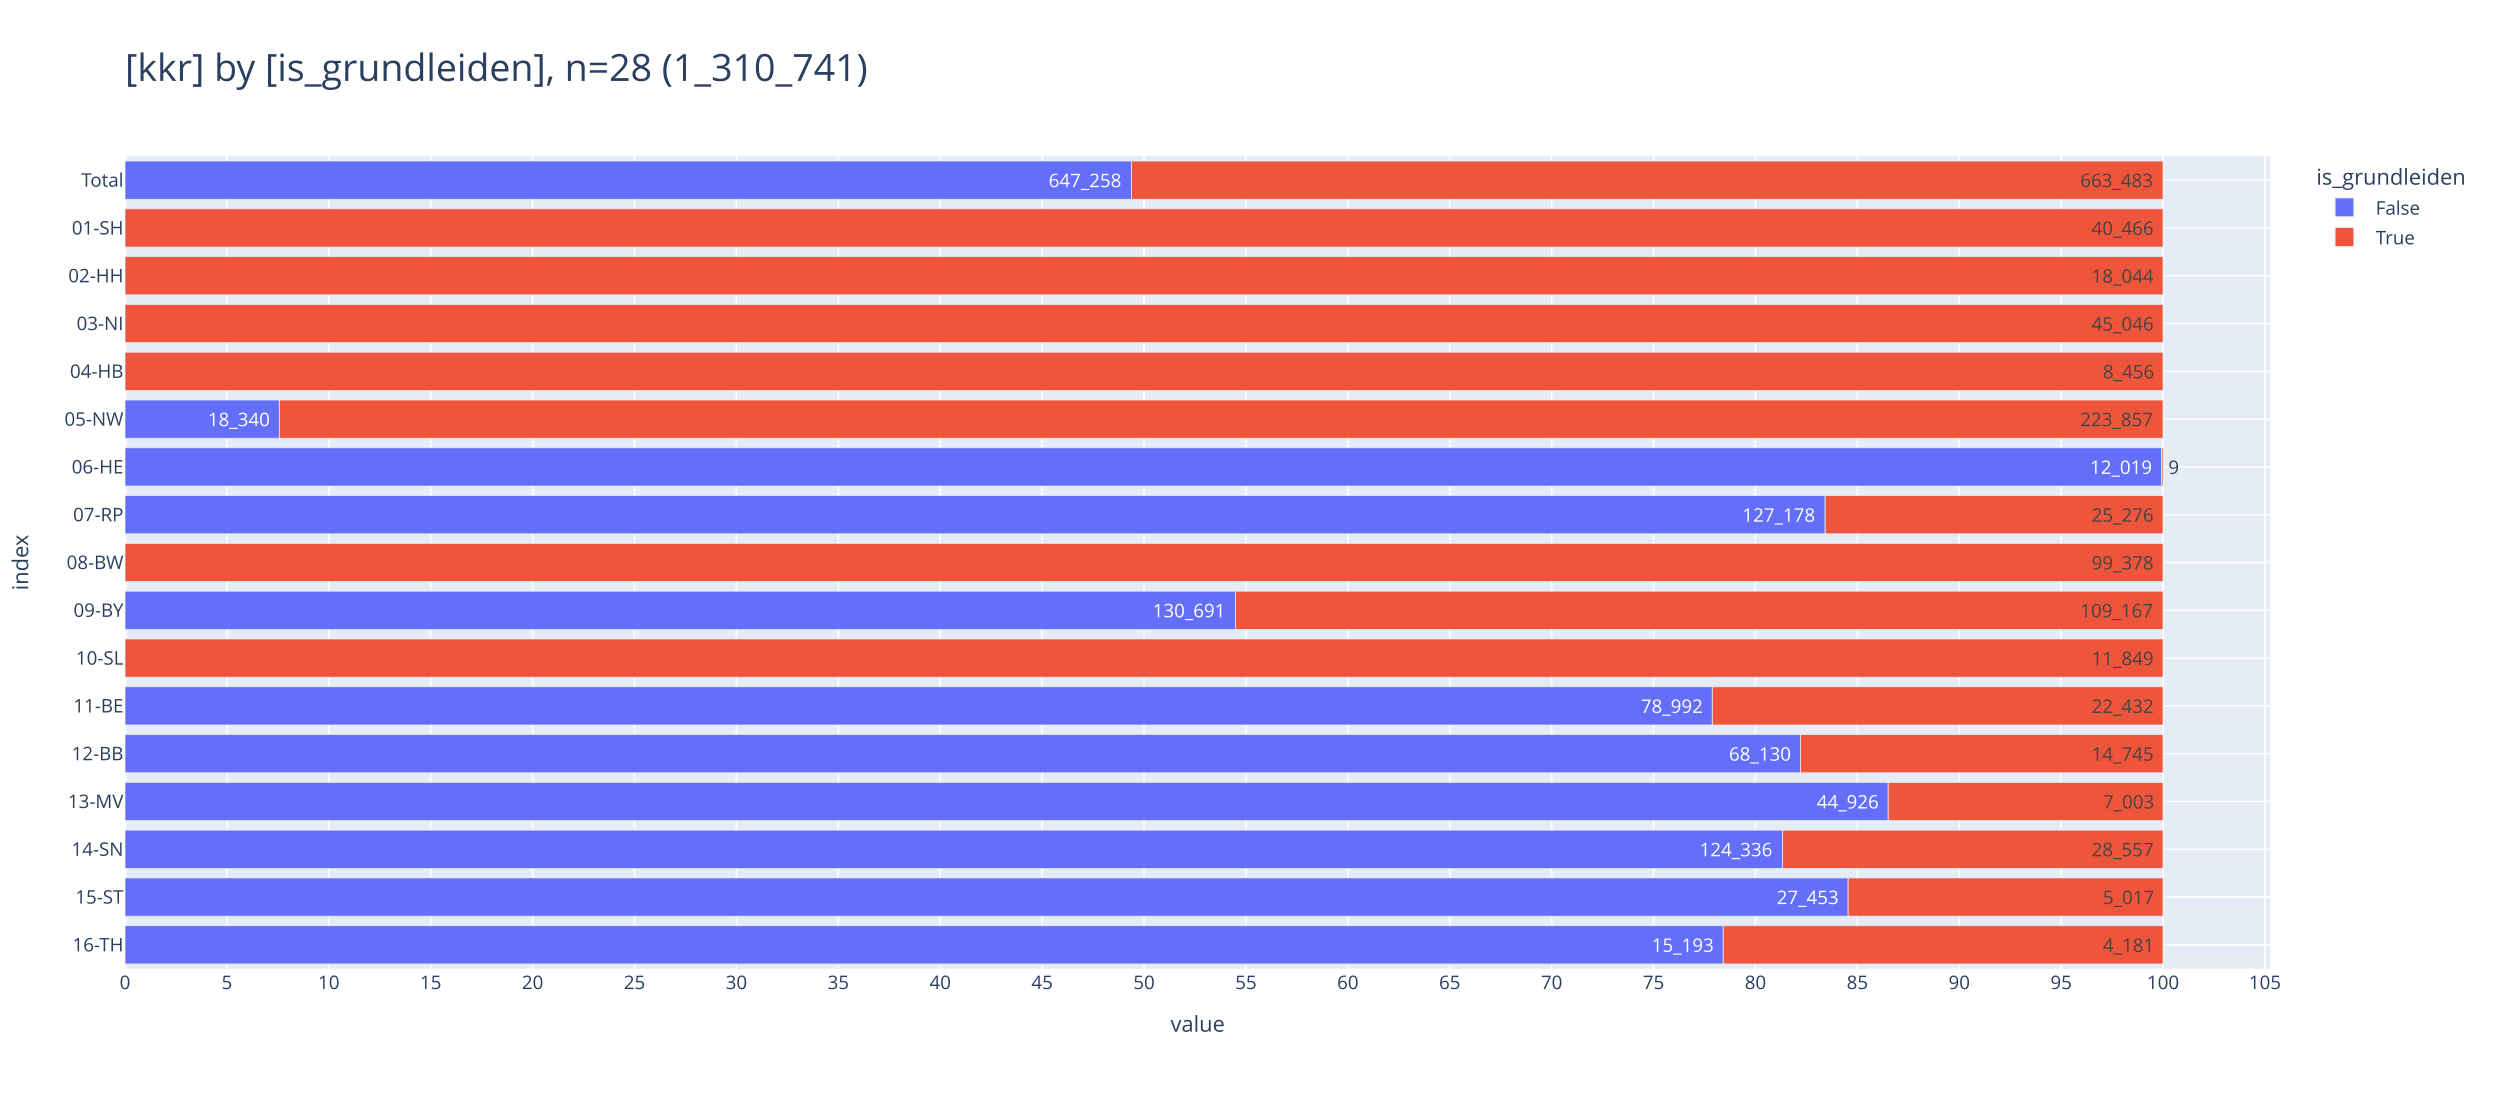
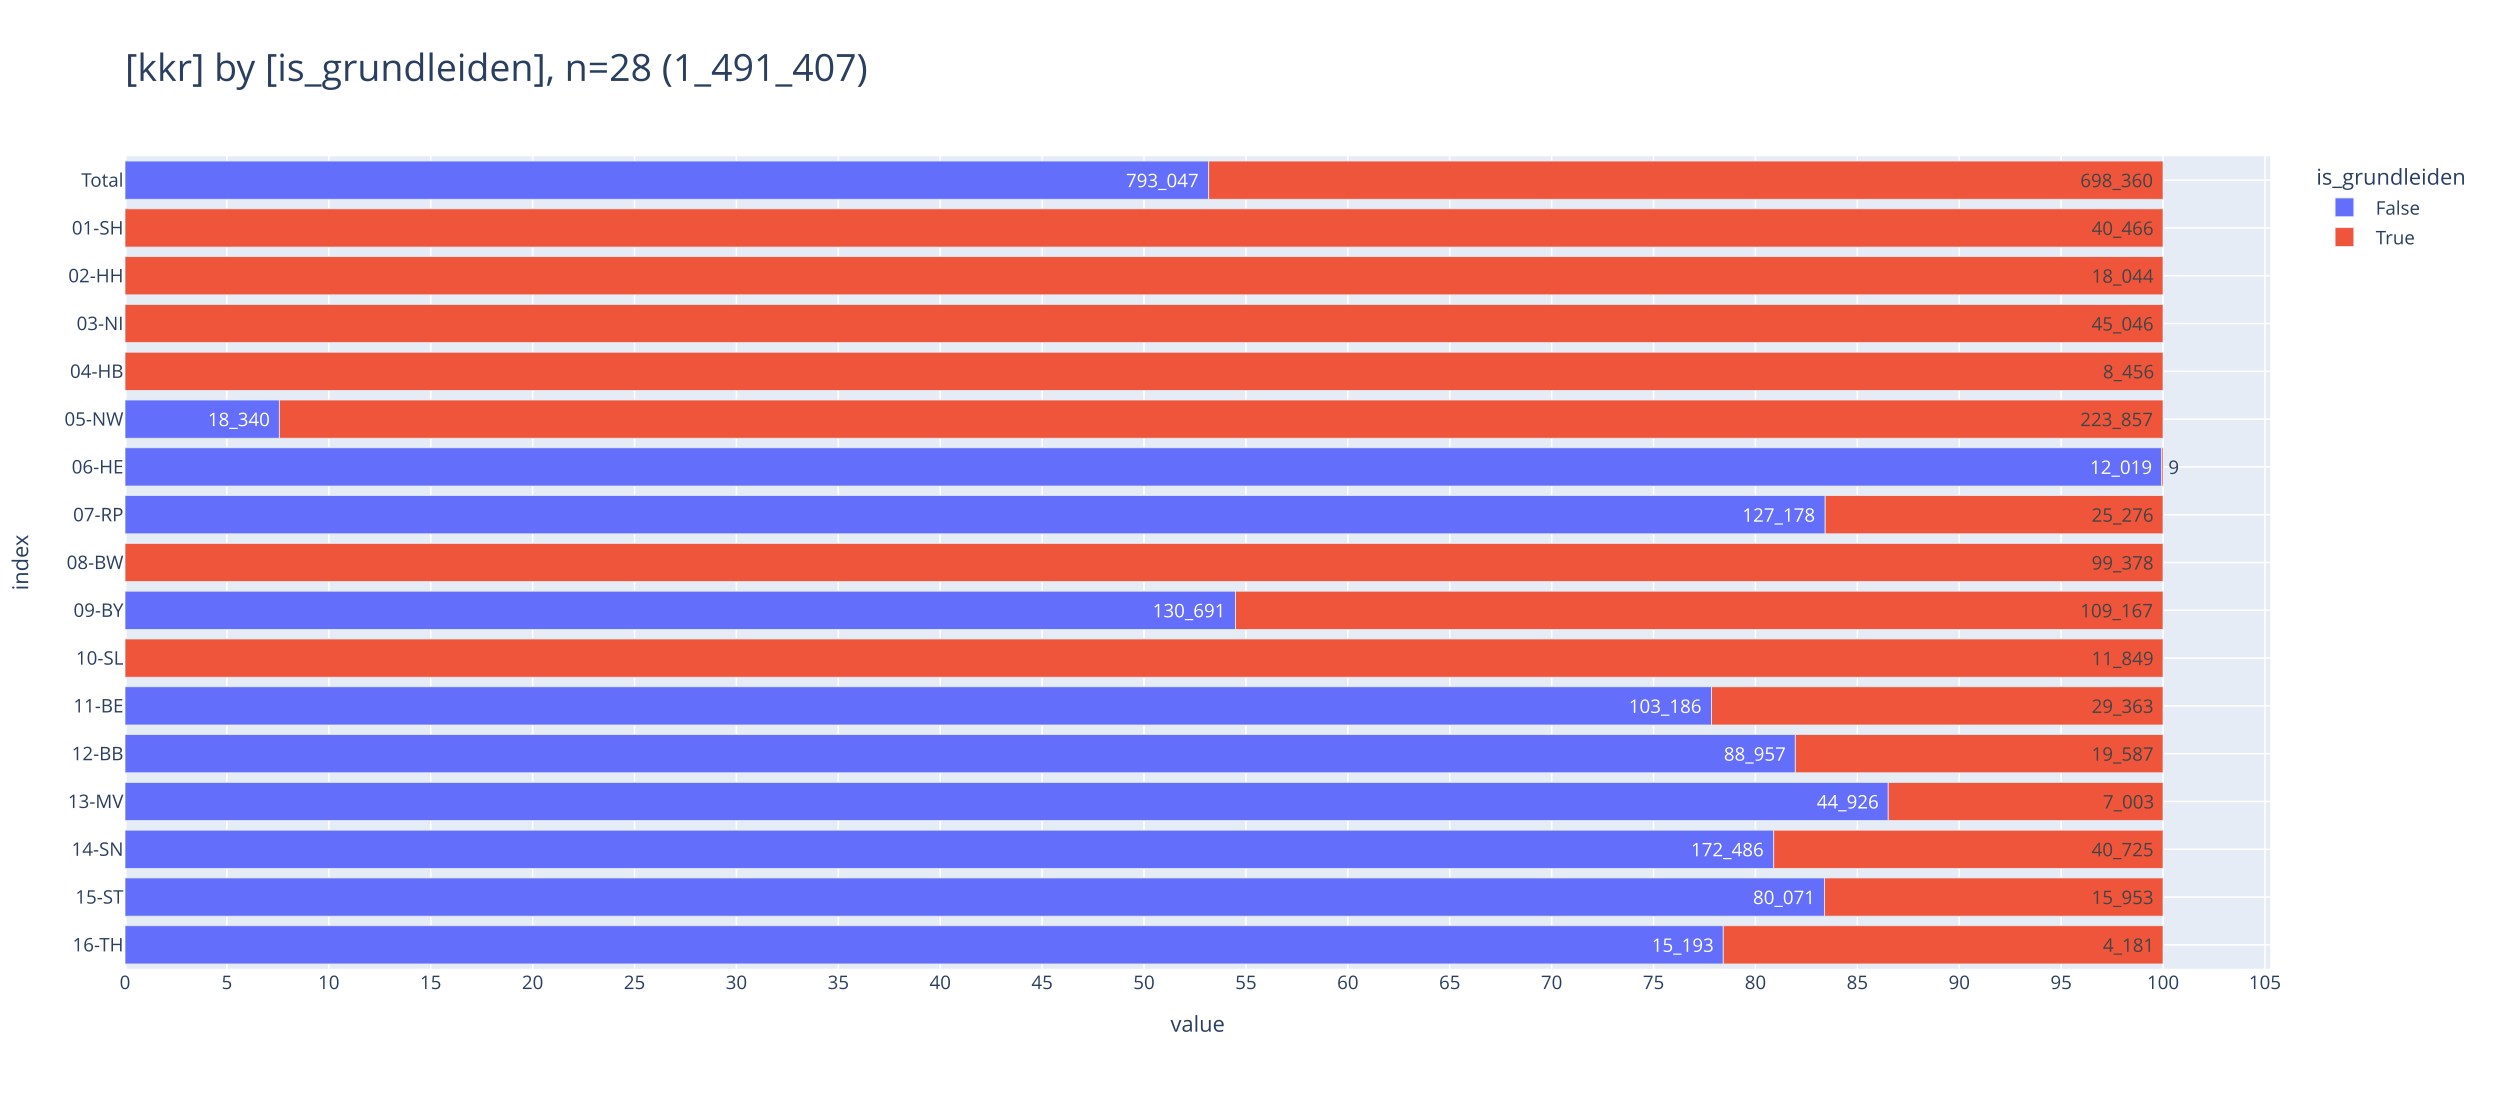
<svg xmlns="http://www.w3.org/2000/svg" class="main-svg" width="1600" height="700" style="" viewBox="0 0 1600 700">
  <rect x="0" y="0" width="1600" height="700" style="fill: rgb(255, 255, 255); fill-opacity: 1;" />
-   <defs id="defs-5b0377">
+   <defs id="defs-3d51ae">
    <g class="clips">
-       <clipPath id="clip5b0377xyplot" class="plotclip">
+       <clipPath id="clip3d51aexyplot" class="plotclip">
        <rect width="1373" height="520" />
      </clipPath>
-       <clipPath class="axesclip" id="clip5b0377x">
+       <clipPath class="axesclip" id="clip3d51aex">
        <rect x="80" y="0" width="1373" height="700" />
      </clipPath>
-       <clipPath class="axesclip" id="clip5b0377y">
+       <clipPath class="axesclip" id="clip3d51aey">
        <rect x="0" y="100" width="1600" height="520" />
      </clipPath>
-       <clipPath class="axesclip" id="clip5b0377xy">
+       <clipPath class="axesclip" id="clip3d51aexy">
        <rect x="80" y="100" width="1373" height="520" />
      </clipPath>
    </g>
    <g class="gradients" />
    <g class="patterns" />
  </defs>
  <g class="bglayer">
    <rect class="bg" x="80" y="100" width="1373" height="520" style="fill: rgb(229, 236, 246); fill-opacity: 1; stroke-width: 0;" />
  </g>
  <g class="layer-below">
    <g class="imagelayer" />
    <g class="shapelayer" />
  </g>
  <g class="cartesianlayer">
    <g class="subplot xy">
      <g class="layer-subplot">
        <g class="shapelayer" />
        <g class="imagelayer" />
      </g>
      <g class="minor-gridlayer">
        <g class="x" />
        <g class="y" />
      </g>
      <g class="gridlayer">
        <g class="x">
          <path class="xgrid crisp" transform="translate(145.22,0)" d="M0,100v520" style="stroke: rgb(255, 255, 255); stroke-opacity: 1; stroke-width: 1px;" />
          <path class="xgrid crisp" transform="translate(210.43,0)" d="M0,100v520" style="stroke: rgb(255, 255, 255); stroke-opacity: 1; stroke-width: 1px;" />
          <path class="xgrid crisp" transform="translate(275.65,0)" d="M0,100v520" style="stroke: rgb(255, 255, 255); stroke-opacity: 1; stroke-width: 1px;" />
          <path class="xgrid crisp" transform="translate(340.87,0)" d="M0,100v520" style="stroke: rgb(255, 255, 255); stroke-opacity: 1; stroke-width: 1px;" />
          <path class="xgrid crisp" transform="translate(406.09,0)" d="M0,100v520" style="stroke: rgb(255, 255, 255); stroke-opacity: 1; stroke-width: 1px;" />
          <path class="xgrid crisp" transform="translate(471.3,0)" d="M0,100v520" style="stroke: rgb(255, 255, 255); stroke-opacity: 1; stroke-width: 1px;" />
          <path class="xgrid crisp" transform="translate(536.52,0)" d="M0,100v520" style="stroke: rgb(255, 255, 255); stroke-opacity: 1; stroke-width: 1px;" />
          <path class="xgrid crisp" transform="translate(601.74,0)" d="M0,100v520" style="stroke: rgb(255, 255, 255); stroke-opacity: 1; stroke-width: 1px;" />
          <path class="xgrid crisp" transform="translate(666.96,0)" d="M0,100v520" style="stroke: rgb(255, 255, 255); stroke-opacity: 1; stroke-width: 1px;" />
          <path class="xgrid crisp" transform="translate(732.17,0)" d="M0,100v520" style="stroke: rgb(255, 255, 255); stroke-opacity: 1; stroke-width: 1px;" />
          <path class="xgrid crisp" transform="translate(797.39,0)" d="M0,100v520" style="stroke: rgb(255, 255, 255); stroke-opacity: 1; stroke-width: 1px;" />
          <path class="xgrid crisp" transform="translate(862.61,0)" d="M0,100v520" style="stroke: rgb(255, 255, 255); stroke-opacity: 1; stroke-width: 1px;" />
          <path class="xgrid crisp" transform="translate(927.83,0)" d="M0,100v520" style="stroke: rgb(255, 255, 255); stroke-opacity: 1; stroke-width: 1px;" />
          <path class="xgrid crisp" transform="translate(993.04,0)" d="M0,100v520" style="stroke: rgb(255, 255, 255); stroke-opacity: 1; stroke-width: 1px;" />
          <path class="xgrid crisp" transform="translate(1058.26,0)" d="M0,100v520" style="stroke: rgb(255, 255, 255); stroke-opacity: 1; stroke-width: 1px;" />
          <path class="xgrid crisp" transform="translate(1123.48,0)" d="M0,100v520" style="stroke: rgb(255, 255, 255); stroke-opacity: 1; stroke-width: 1px;" />
          <path class="xgrid crisp" transform="translate(1188.7,0)" d="M0,100v520" style="stroke: rgb(255, 255, 255); stroke-opacity: 1; stroke-width: 1px;" />
          <path class="xgrid crisp" transform="translate(1253.91,0)" d="M0,100v520" style="stroke: rgb(255, 255, 255); stroke-opacity: 1; stroke-width: 1px;" />
          <path class="xgrid crisp" transform="translate(1319.13,0)" d="M0,100v520" style="stroke: rgb(255, 255, 255); stroke-opacity: 1; stroke-width: 1px;" />
          <path class="xgrid crisp" transform="translate(1384.35,0)" d="M0,100v520" style="stroke: rgb(255, 255, 255); stroke-opacity: 1; stroke-width: 1px;" />
          <path class="xgrid crisp" transform="translate(1449.57,0)" d="M0,100v520" style="stroke: rgb(255, 255, 255); stroke-opacity: 1; stroke-width: 1px;" />
        </g>
        <g class="y">
          <path class="ygrid crisp" transform="translate(0,604.71)" d="M80,0h1373" style="stroke: rgb(255, 255, 255); stroke-opacity: 1; stroke-width: 1px;" />
          <path class="ygrid crisp" transform="translate(0,574.12)" d="M80,0h1373" style="stroke: rgb(255, 255, 255); stroke-opacity: 1; stroke-width: 1px;" />
          <path class="ygrid crisp" transform="translate(0,543.53)" d="M80,0h1373" style="stroke: rgb(255, 255, 255); stroke-opacity: 1; stroke-width: 1px;" />
          <path class="ygrid crisp" transform="translate(0,512.94)" d="M80,0h1373" style="stroke: rgb(255, 255, 255); stroke-opacity: 1; stroke-width: 1px;" />
          <path class="ygrid crisp" transform="translate(0,482.35)" d="M80,0h1373" style="stroke: rgb(255, 255, 255); stroke-opacity: 1; stroke-width: 1px;" />
          <path class="ygrid crisp" transform="translate(0,451.76)" d="M80,0h1373" style="stroke: rgb(255, 255, 255); stroke-opacity: 1; stroke-width: 1px;" />
          <path class="ygrid crisp" transform="translate(0,421.18)" d="M80,0h1373" style="stroke: rgb(255, 255, 255); stroke-opacity: 1; stroke-width: 1px;" />
          <path class="ygrid crisp" transform="translate(0,390.59)" d="M80,0h1373" style="stroke: rgb(255, 255, 255); stroke-opacity: 1; stroke-width: 1px;" />
          <path class="ygrid crisp" transform="translate(0,360)" d="M80,0h1373" style="stroke: rgb(255, 255, 255); stroke-opacity: 1; stroke-width: 1px;" />
          <path class="ygrid crisp" transform="translate(0,329.41)" d="M80,0h1373" style="stroke: rgb(255, 255, 255); stroke-opacity: 1; stroke-width: 1px;" />
          <path class="ygrid crisp" transform="translate(0,298.82)" d="M80,0h1373" style="stroke: rgb(255, 255, 255); stroke-opacity: 1; stroke-width: 1px;" />
          <path class="ygrid crisp" transform="translate(0,268.24)" d="M80,0h1373" style="stroke: rgb(255, 255, 255); stroke-opacity: 1; stroke-width: 1px;" />
          <path class="ygrid crisp" transform="translate(0,237.65)" d="M80,0h1373" style="stroke: rgb(255, 255, 255); stroke-opacity: 1; stroke-width: 1px;" />
          <path class="ygrid crisp" transform="translate(0,207.06)" d="M80,0h1373" style="stroke: rgb(255, 255, 255); stroke-opacity: 1; stroke-width: 1px;" />
          <path class="ygrid crisp" transform="translate(0,176.47)" d="M80,0h1373" style="stroke: rgb(255, 255, 255); stroke-opacity: 1; stroke-width: 1px;" />
          <path class="ygrid crisp" transform="translate(0,145.88)" d="M80,0h1373" style="stroke: rgb(255, 255, 255); stroke-opacity: 1; stroke-width: 1px;" />
          <path class="ygrid crisp" transform="translate(0,115.29)" d="M80,0h1373" style="stroke: rgb(255, 255, 255); stroke-opacity: 1; stroke-width: 1px;" />
        </g>
      </g>
      <g class="zerolinelayer">
        <path class="xzl zl crisp" transform="translate(80,0)" d="M0,100v520" style="stroke: rgb(255, 255, 255); stroke-opacity: 1; stroke-width: 2px;" />
      </g>
      <g class="layer-between">
        <g class="shapelayer" />
        <g class="imagelayer" />
      </g>
      <path class="xlines-below" />
      <path class="ylines-below" />
      <g class="overlines-below" />
      <g class="xaxislayer-below" />
      <g class="yaxislayer-below" />
      <g class="overaxes-below" />
      <g class="overplot">
-         <g class="xy" transform="translate(80,100)" clip-path="url(#clip5b0377xyplot)">
+         <g class="xy" transform="translate(80,100)" clip-path="url(#clip3d51aexyplot)">
          <g class="barlayer mlayer">
            <g class="trace bars" style="opacity: 1;">
              <g class="points">
                <g class="point">
-                   <path d="M0,27.53V3.06H644.1V27.53Z" style="vector-effect: none; opacity: 1; stroke-width: 0.5px; fill: rgb(99, 110, 250); fill-opacity: 1; stroke: rgb(229, 236, 246); stroke-opacity: 1;" />
-                   <text class="bartext bartext-inside" text-anchor="middle" data-notex="1" x="0" y="0" style="font-family: 'Open Sans', verdana, arial, sans-serif; font-size: 12px; fill: rgb(255, 255, 255); fill-opacity: 1; white-space: pre;" transform="translate(614.3969,19.795)">647_258</text>
+                   <path d="M0,27.53V3.06H693.58V27.53Z" style="vector-effect: none; opacity: 1; stroke-width: 0.5px; fill: rgb(99, 110, 250); fill-opacity: 1; stroke: rgb(229, 236, 246); stroke-opacity: 1;" />
+                   <text class="bartext bartext-inside" text-anchor="middle" data-notex="1" x="0" y="0" style="font-family: 'Open Sans', verdana, arial, sans-serif; font-size: 12px; fill: rgb(255, 255, 255); fill-opacity: 1; white-space: pre;" transform="translate(663.8769,19.795)">793_047</text>
                </g>
                <g class="point">
                  <path d="M0,180.47V156H98.77V180.47Z" style="vector-effect: none; opacity: 1; stroke-width: 0.5px; fill: rgb(99, 110, 250); fill-opacity: 1; stroke: rgb(229, 236, 246); stroke-opacity: 1;" />
                  <text class="bartext bartext-inside" text-anchor="middle" data-notex="1" x="0" y="0" style="font-family: 'Open Sans', verdana, arial, sans-serif; font-size: 12px; fill: rgb(255, 255, 255); fill-opacity: 1; white-space: pre;" transform="translate(72.87937,172.735)">18_340</text>
                </g>
                <g class="point">
                  <path d="M0,211.06V186.59H1303.37V211.06Z" style="vector-effect: none; opacity: 1; stroke-width: 0.5px; fill: rgb(99, 110, 250); fill-opacity: 1; stroke: rgb(229, 236, 246); stroke-opacity: 1;" />
                  <text class="bartext bartext-inside" text-anchor="middle" data-notex="1" x="0" y="0" style="font-family: 'Open Sans', verdana, arial, sans-serif; font-size: 12px; fill: rgb(255, 255, 255); fill-opacity: 1; white-space: pre;" transform="translate(1277.479,203.325)">12_019</text>
                </g>
                <g class="point">
                  <path d="M0,241.65V217.18H1088.1V241.65Z" style="vector-effect: none; opacity: 1; stroke-width: 0.5px; fill: rgb(99, 110, 250); fill-opacity: 1; stroke: rgb(229, 236, 246); stroke-opacity: 1;" />
                  <text class="bartext bartext-inside" text-anchor="middle" data-notex="1" x="0" y="0" style="font-family: 'Open Sans', verdana, arial, sans-serif; font-size: 12px; fill: rgb(255, 255, 255); fill-opacity: 1; white-space: pre;" transform="translate(1058.397,233.915)">127_178</text>
                </g>
                <g class="point">
                  <path d="M0,302.82V278.35H710.7V302.82Z" style="vector-effect: none; opacity: 1; stroke-width: 0.5px; fill: rgb(99, 110, 250); fill-opacity: 1; stroke: rgb(229, 236, 246); stroke-opacity: 1;" />
                  <text class="bartext bartext-inside" text-anchor="middle" data-notex="1" x="0" y="0" style="font-family: 'Open Sans', verdana, arial, sans-serif; font-size: 12px; fill: rgb(255, 255, 255); fill-opacity: 1; white-space: pre;" transform="translate(680.9969,295.085)">130_691</text>
                </g>
                <g class="point">
-                   <path d="M0,364V339.53H1015.87V364Z" style="vector-effect: none; opacity: 1; stroke-width: 0.5px; fill: rgb(99, 110, 250); fill-opacity: 1; stroke: rgb(229, 236, 246); stroke-opacity: 1;" />
-                   <text class="bartext bartext-inside" text-anchor="middle" data-notex="1" x="0" y="0" style="font-family: 'Open Sans', verdana, arial, sans-serif; font-size: 12px; fill: rgb(255, 255, 255); fill-opacity: 1; white-space: pre;" transform="translate(989.9794,356.265)">78_992</text>
-                 </g>
-                 <g class="point">
-                   <path d="M0,394.59V370.12H1072.28V394.59Z" style="vector-effect: none; opacity: 1; stroke-width: 0.5px; fill: rgb(99, 110, 250); fill-opacity: 1; stroke: rgb(229, 236, 246); stroke-opacity: 1;" />
-                   <text class="bartext bartext-inside" text-anchor="middle" data-notex="1" x="0" y="0" style="font-family: 'Open Sans', verdana, arial, sans-serif; font-size: 12px; fill: rgb(255, 255, 255); fill-opacity: 1; white-space: pre;" transform="translate(1046.389,386.855)">68_130</text>
+                   <path d="M0,364V339.53H1015.4V364Z" style="vector-effect: none; opacity: 1; stroke-width: 0.5px; fill: rgb(99, 110, 250); fill-opacity: 1; stroke: rgb(229, 236, 246); stroke-opacity: 1;" />
+                   <text class="bartext bartext-inside" text-anchor="middle" data-notex="1" x="0" y="0" style="font-family: 'Open Sans', verdana, arial, sans-serif; font-size: 12px; fill: rgb(255, 255, 255); fill-opacity: 1; white-space: pre;" transform="translate(985.6969,356.265)">103_186</text>
+                 </g>
+                 <g class="point">
+                   <path d="M0,394.59V370.12H1068.98V394.59Z" style="vector-effect: none; opacity: 1; stroke-width: 0.5px; fill: rgb(99, 110, 250); fill-opacity: 1; stroke: rgb(229, 236, 246); stroke-opacity: 1;" />
+                   <text class="bartext bartext-inside" text-anchor="middle" data-notex="1" x="0" y="0" style="font-family: 'Open Sans', verdana, arial, sans-serif; font-size: 12px; fill: rgb(255, 255, 255); fill-opacity: 1; white-space: pre;" transform="translate(1043.089,386.855)">88_957</text>
                </g>
                <g class="point">
                  <path d="M0,425.18V400.71H1128.45V425.18Z" style="vector-effect: none; opacity: 1; stroke-width: 0.5px; fill: rgb(99, 110, 250); fill-opacity: 1; stroke: rgb(229, 236, 246); stroke-opacity: 1;" />
                  <text class="bartext bartext-inside" text-anchor="middle" data-notex="1" x="0" y="0" style="font-family: 'Open Sans', verdana, arial, sans-serif; font-size: 12px; fill: rgb(255, 255, 255); fill-opacity: 1; white-space: pre;" transform="translate(1102.559,417.445)">44_926</text>
                </g>
                <g class="point">
-                   <path d="M0,455.76V431.29H1060.73V455.76Z" style="vector-effect: none; opacity: 1; stroke-width: 0.5px; fill: rgb(99, 110, 250); fill-opacity: 1; stroke: rgb(229, 236, 246); stroke-opacity: 1;" />
-                   <text class="bartext bartext-inside" text-anchor="middle" data-notex="1" x="0" y="0" style="font-family: 'Open Sans', verdana, arial, sans-serif; font-size: 12px; fill: rgb(255, 255, 255); fill-opacity: 1; white-space: pre;" transform="translate(1031.027,448.025)">124_336</text>
-                 </g>
-                 <g class="point">
-                   <path d="M0,486.35V461.88H1102.81V486.35Z" style="vector-effect: none; opacity: 1; stroke-width: 0.5px; fill: rgb(99, 110, 250); fill-opacity: 1; stroke: rgb(229, 236, 246); stroke-opacity: 1;" />
-                   <text class="bartext bartext-inside" text-anchor="middle" data-notex="1" x="0" y="0" style="font-family: 'Open Sans', verdana, arial, sans-serif; font-size: 12px; fill: rgb(255, 255, 255); fill-opacity: 1; white-space: pre;" transform="translate(1076.919,478.615)">27_453</text>
+                   <path d="M0,455.76V431.29H1055.21V455.76Z" style="vector-effect: none; opacity: 1; stroke-width: 0.5px; fill: rgb(99, 110, 250); fill-opacity: 1; stroke: rgb(229, 236, 246); stroke-opacity: 1;" />
+                   <text class="bartext bartext-inside" text-anchor="middle" data-notex="1" x="0" y="0" style="font-family: 'Open Sans', verdana, arial, sans-serif; font-size: 12px; fill: rgb(255, 255, 255); fill-opacity: 1; white-space: pre;" transform="translate(1025.507,448.025)">172_486</text>
+                 </g>
+                 <g class="point">
+                   <path d="M0,486.35V461.88H1087.65V486.35Z" style="vector-effect: none; opacity: 1; stroke-width: 0.5px; fill: rgb(99, 110, 250); fill-opacity: 1; stroke: rgb(229, 236, 246); stroke-opacity: 1;" />
+                   <text class="bartext bartext-inside" text-anchor="middle" data-notex="1" x="0" y="0" style="font-family: 'Open Sans', verdana, arial, sans-serif; font-size: 12px; fill: rgb(255, 255, 255); fill-opacity: 1; white-space: pre;" transform="translate(1061.759,478.615)">80_071</text>
                </g>
                <g class="point">
                  <path d="M0,516.94V492.47H1022.87V516.94Z" style="vector-effect: none; opacity: 1; stroke-width: 0.5px; fill: rgb(99, 110, 250); fill-opacity: 1; stroke: rgb(229, 236, 246); stroke-opacity: 1;" />
                  <text class="bartext bartext-inside" text-anchor="middle" data-notex="1" x="0" y="0" style="font-family: 'Open Sans', verdana, arial, sans-serif; font-size: 12px; fill: rgb(255, 255, 255); fill-opacity: 1; white-space: pre;" transform="translate(996.9794,509.205)">15_193</text>
                </g>
              </g>
            </g>
            <g class="trace bars" style="opacity: 1;">
              <g class="points">
                <g class="point">
-                   <path d="M644.1,27.53V3.06H1304.35V27.53Z" style="vector-effect: none; opacity: 1; stroke-width: 0.5px; fill: rgb(239, 85, 59); fill-opacity: 1; stroke: rgb(229, 236, 246); stroke-opacity: 1;" />
-                   <text class="bartext bartext-inside" text-anchor="middle" data-notex="1" x="0" y="0" style="font-family: 'Open Sans', verdana, arial, sans-serif; font-size: 12px; fill: rgb(68, 68, 68); fill-opacity: 1; white-space: pre;" transform="translate(1274.647,19.795)">663_483</text>
+                   <path d="M693.58,27.53V3.06H1304.35V27.53Z" style="vector-effect: none; opacity: 1; stroke-width: 0.5px; fill: rgb(239, 85, 59); fill-opacity: 1; stroke: rgb(229, 236, 246); stroke-opacity: 1;" />
+                   <text class="bartext bartext-inside" text-anchor="middle" data-notex="1" x="0" y="0" style="font-family: 'Open Sans', verdana, arial, sans-serif; font-size: 12px; fill: rgb(68, 68, 68); fill-opacity: 1; white-space: pre;" transform="translate(1274.647,19.795)">698_360</text>
                </g>
                <g class="point">
                  <path d="M0,58.12V33.65H1304.35V58.12Z" style="vector-effect: none; opacity: 1; stroke-width: 0.5px; fill: rgb(239, 85, 59); fill-opacity: 1; stroke: rgb(229, 236, 246); stroke-opacity: 1;" />
                  <text class="bartext bartext-inside" text-anchor="middle" data-notex="1" x="0" y="0" style="font-family: 'Open Sans', verdana, arial, sans-serif; font-size: 12px; fill: rgb(68, 68, 68); fill-opacity: 1; white-space: pre;" transform="translate(1278.459,50.385)">40_466</text>
                </g>
                <g class="point">
                  <path d="M0,88.71V64.24H1304.35V88.71Z" style="vector-effect: none; opacity: 1; stroke-width: 0.5px; fill: rgb(239, 85, 59); fill-opacity: 1; stroke: rgb(229, 236, 246); stroke-opacity: 1;" />
                  <text class="bartext bartext-inside" text-anchor="middle" data-notex="1" x="0" y="0" style="font-family: 'Open Sans', verdana, arial, sans-serif; font-size: 12px; fill: rgb(68, 68, 68); fill-opacity: 1; white-space: pre;" transform="translate(1278.459,80.975)">18_044</text>
                </g>
                <g class="point">
                  <path d="M0,119.29V94.82H1304.35V119.29Z" style="vector-effect: none; opacity: 1; stroke-width: 0.5px; fill: rgb(239, 85, 59); fill-opacity: 1; stroke: rgb(229, 236, 246); stroke-opacity: 1;" />
                  <text class="bartext bartext-inside" text-anchor="middle" data-notex="1" x="0" y="0" style="font-family: 'Open Sans', verdana, arial, sans-serif; font-size: 12px; fill: rgb(68, 68, 68); fill-opacity: 1; white-space: pre;" transform="translate(1278.459,111.555)">45_046</text>
                </g>
                <g class="point">
                  <path d="M0,149.88V125.41H1304.35V149.88Z" style="vector-effect: none; opacity: 1; stroke-width: 0.5px; fill: rgb(239, 85, 59); fill-opacity: 1; stroke: rgb(229, 236, 246); stroke-opacity: 1;" />
                  <text class="bartext bartext-inside" text-anchor="middle" data-notex="1" x="0" y="0" style="font-family: 'Open Sans', verdana, arial, sans-serif; font-size: 12px; fill: rgb(68, 68, 68); fill-opacity: 1; white-space: pre;" transform="translate(1282.272,142.145)">8_456</text>
                </g>
                <g class="point">
                  <path d="M98.77,180.47V156H1304.35V180.47Z" style="vector-effect: none; opacity: 1; stroke-width: 0.5px; fill: rgb(239, 85, 59); fill-opacity: 1; stroke: rgb(229, 236, 246); stroke-opacity: 1;" />
                  <text class="bartext bartext-inside" text-anchor="middle" data-notex="1" x="0" y="0" style="font-family: 'Open Sans', verdana, arial, sans-serif; font-size: 12px; fill: rgb(68, 68, 68); fill-opacity: 1; white-space: pre;" transform="translate(1274.647,172.735)">223_857</text>
                </g>
                <g class="point">
                  <path d="M1303.37,211.06V186.59H1304.35V211.06Z" style="vector-effect: none; opacity: 1; stroke-width: 0.5px; fill: rgb(239, 85, 59); fill-opacity: 1; stroke: rgb(229, 236, 246); stroke-opacity: 1;" />
                  <text class="bartext bartext-outside" text-anchor="middle" data-notex="1" x="0" y="0" style="font-family: 'Open Sans', verdana, arial, sans-serif; font-size: 12px; fill: rgb(42, 63, 95); fill-opacity: 1; white-space: pre;" transform="translate(1311.17,203.325)">9</text>
                </g>
                <g class="point">
                  <path d="M1088.1,241.65V217.18H1304.35V241.65Z" style="vector-effect: none; opacity: 1; stroke-width: 0.5px; fill: rgb(239, 85, 59); fill-opacity: 1; stroke: rgb(229, 236, 246); stroke-opacity: 1;" />
                  <text class="bartext bartext-inside" text-anchor="middle" data-notex="1" x="0" y="0" style="font-family: 'Open Sans', verdana, arial, sans-serif; font-size: 12px; fill: rgb(68, 68, 68); fill-opacity: 1; white-space: pre;" transform="translate(1278.459,233.915)">25_276</text>
                </g>
                <g class="point">
                  <path d="M0,272.24V247.76H1304.35V272.24Z" style="vector-effect: none; opacity: 1; stroke-width: 0.5px; fill: rgb(239, 85, 59); fill-opacity: 1; stroke: rgb(229, 236, 246); stroke-opacity: 1;" />
                  <text class="bartext bartext-inside" text-anchor="middle" data-notex="1" x="0" y="0" style="font-family: 'Open Sans', verdana, arial, sans-serif; font-size: 12px; fill: rgb(68, 68, 68); fill-opacity: 1; white-space: pre;" transform="translate(1278.459,264.5)">99_378</text>
                </g>
                <g class="point">
                  <path d="M710.7,302.82V278.35H1304.35V302.82Z" style="vector-effect: none; opacity: 1; stroke-width: 0.5px; fill: rgb(239, 85, 59); fill-opacity: 1; stroke: rgb(229, 236, 246); stroke-opacity: 1;" />
                  <text class="bartext bartext-inside" text-anchor="middle" data-notex="1" x="0" y="0" style="font-family: 'Open Sans', verdana, arial, sans-serif; font-size: 12px; fill: rgb(68, 68, 68); fill-opacity: 1; white-space: pre;" transform="translate(1274.647,295.085)">109_167</text>
                </g>
                <g class="point">
                  <path d="M0,333.41V308.94H1304.35V333.41Z" style="vector-effect: none; opacity: 1; stroke-width: 0.5px; fill: rgb(239, 85, 59); fill-opacity: 1; stroke: rgb(229, 236, 246); stroke-opacity: 1;" />
                  <text class="bartext bartext-inside" text-anchor="middle" data-notex="1" x="0" y="0" style="font-family: 'Open Sans', verdana, arial, sans-serif; font-size: 12px; fill: rgb(68, 68, 68); fill-opacity: 1; white-space: pre;" transform="translate(1278.459,325.675)">11_849</text>
                </g>
                <g class="point">
-                   <path d="M1015.87,364V339.53H1304.35V364Z" style="vector-effect: none; opacity: 1; stroke-width: 0.5px; fill: rgb(239, 85, 59); fill-opacity: 1; stroke: rgb(229, 236, 246); stroke-opacity: 1;" />
-                   <text class="bartext bartext-inside" text-anchor="middle" data-notex="1" x="0" y="0" style="font-family: 'Open Sans', verdana, arial, sans-serif; font-size: 12px; fill: rgb(68, 68, 68); fill-opacity: 1; white-space: pre;" transform="translate(1278.459,356.265)">22_432</text>
-                 </g>
-                 <g class="point">
-                   <path d="M1072.28,394.59V370.12H1304.35V394.59Z" style="vector-effect: none; opacity: 1; stroke-width: 0.5px; fill: rgb(239, 85, 59); fill-opacity: 1; stroke: rgb(229, 236, 246); stroke-opacity: 1;" />
-                   <text class="bartext bartext-inside" text-anchor="middle" data-notex="1" x="0" y="0" style="font-family: 'Open Sans', verdana, arial, sans-serif; font-size: 12px; fill: rgb(68, 68, 68); fill-opacity: 1; white-space: pre;" transform="translate(1278.459,386.855)">14_745</text>
+                   <path d="M1015.4,364V339.53H1304.35V364Z" style="vector-effect: none; opacity: 1; stroke-width: 0.5px; fill: rgb(239, 85, 59); fill-opacity: 1; stroke: rgb(229, 236, 246); stroke-opacity: 1;" />
+                   <text class="bartext bartext-inside" text-anchor="middle" data-notex="1" x="0" y="0" style="font-family: 'Open Sans', verdana, arial, sans-serif; font-size: 12px; fill: rgb(68, 68, 68); fill-opacity: 1; white-space: pre;" transform="translate(1278.459,356.265)">29_363</text>
+                 </g>
+                 <g class="point">
+                   <path d="M1068.98,394.59V370.12H1304.35V394.59Z" style="vector-effect: none; opacity: 1; stroke-width: 0.5px; fill: rgb(239, 85, 59); fill-opacity: 1; stroke: rgb(229, 236, 246); stroke-opacity: 1;" />
+                   <text class="bartext bartext-inside" text-anchor="middle" data-notex="1" x="0" y="0" style="font-family: 'Open Sans', verdana, arial, sans-serif; font-size: 12px; fill: rgb(68, 68, 68); fill-opacity: 1; white-space: pre;" transform="translate(1278.459,386.855)">19_587</text>
                </g>
                <g class="point">
                  <path d="M1128.45,425.18V400.71H1304.35V425.18Z" style="vector-effect: none; opacity: 1; stroke-width: 0.5px; fill: rgb(239, 85, 59); fill-opacity: 1; stroke: rgb(229, 236, 246); stroke-opacity: 1;" />
                  <text class="bartext bartext-inside" text-anchor="middle" data-notex="1" x="0" y="0" style="font-family: 'Open Sans', verdana, arial, sans-serif; font-size: 12px; fill: rgb(68, 68, 68); fill-opacity: 1; white-space: pre;" transform="translate(1282.272,417.445)">7_003</text>
                </g>
                <g class="point">
-                   <path d="M1060.73,455.76V431.29H1304.35V455.76Z" style="vector-effect: none; opacity: 1; stroke-width: 0.5px; fill: rgb(239, 85, 59); fill-opacity: 1; stroke: rgb(229, 236, 246); stroke-opacity: 1;" />
-                   <text class="bartext bartext-inside" text-anchor="middle" data-notex="1" x="0" y="0" style="font-family: 'Open Sans', verdana, arial, sans-serif; font-size: 12px; fill: rgb(68, 68, 68); fill-opacity: 1; white-space: pre;" transform="translate(1278.459,448.025)">28_557</text>
-                 </g>
-                 <g class="point">
-                   <path d="M1102.81,486.35V461.88H1304.35V486.35Z" style="vector-effect: none; opacity: 1; stroke-width: 0.5px; fill: rgb(239, 85, 59); fill-opacity: 1; stroke: rgb(229, 236, 246); stroke-opacity: 1;" />
-                   <text class="bartext bartext-inside" text-anchor="middle" data-notex="1" x="0" y="0" style="font-family: 'Open Sans', verdana, arial, sans-serif; font-size: 12px; fill: rgb(68, 68, 68); fill-opacity: 1; white-space: pre;" transform="translate(1282.272,478.615)">5_017</text>
+                   <path d="M1055.21,455.76V431.29H1304.35V455.76Z" style="vector-effect: none; opacity: 1; stroke-width: 0.5px; fill: rgb(239, 85, 59); fill-opacity: 1; stroke: rgb(229, 236, 246); stroke-opacity: 1;" />
+                   <text class="bartext bartext-inside" text-anchor="middle" data-notex="1" x="0" y="0" style="font-family: 'Open Sans', verdana, arial, sans-serif; font-size: 12px; fill: rgb(68, 68, 68); fill-opacity: 1; white-space: pre;" transform="translate(1278.459,448.025)">40_725</text>
+                 </g>
+                 <g class="point">
+                   <path d="M1087.65,486.35V461.88H1304.35V486.35Z" style="vector-effect: none; opacity: 1; stroke-width: 0.5px; fill: rgb(239, 85, 59); fill-opacity: 1; stroke: rgb(229, 236, 246); stroke-opacity: 1;" />
+                   <text class="bartext bartext-inside" text-anchor="middle" data-notex="1" x="0" y="0" style="font-family: 'Open Sans', verdana, arial, sans-serif; font-size: 12px; fill: rgb(68, 68, 68); fill-opacity: 1; white-space: pre;" transform="translate(1278.459,478.615)">15_953</text>
                </g>
                <g class="point">
                  <path d="M1022.87,516.94V492.47H1304.35V516.94Z" style="vector-effect: none; opacity: 1; stroke-width: 0.5px; fill: rgb(239, 85, 59); fill-opacity: 1; stroke: rgb(229, 236, 246); stroke-opacity: 1;" />
                  <text class="bartext bartext-inside" text-anchor="middle" data-notex="1" x="0" y="0" style="font-family: 'Open Sans', verdana, arial, sans-serif; font-size: 12px; fill: rgb(68, 68, 68); fill-opacity: 1; white-space: pre;" transform="translate(1282.272,509.205)">4_181</text>
                </g>
              </g>
            </g>
          </g>
        </g>
      </g>
      <g class="zerolinelayer-above" />
      <path class="xlines-above crisp" d="M0,0" style="fill: none;" />
      <path class="ylines-above crisp" d="M0,0" style="fill: none;" />
      <g class="overlines-above" />
      <g class="xaxislayer-above">
        <g class="xtick">
          <text text-anchor="middle" x="0" y="633" transform="translate(80,0)" style="font-family: 'Open Sans', verdana, arial, sans-serif; font-size: 12px; fill: rgb(42, 63, 95); fill-opacity: 1; white-space: pre;">0</text>
        </g>
        <g class="xtick">
          <text text-anchor="middle" x="0" y="633" style="font-family: 'Open Sans', verdana, arial, sans-serif; font-size: 12px; fill: rgb(42, 63, 95); fill-opacity: 1; white-space: pre;" transform="translate(145.22,0)">5</text>
        </g>
        <g class="xtick">
          <text text-anchor="middle" x="0" y="633" style="font-family: 'Open Sans', verdana, arial, sans-serif; font-size: 12px; fill: rgb(42, 63, 95); fill-opacity: 1; white-space: pre;" transform="translate(210.43,0)">10</text>
        </g>
        <g class="xtick">
          <text text-anchor="middle" x="0" y="633" style="font-family: 'Open Sans', verdana, arial, sans-serif; font-size: 12px; fill: rgb(42, 63, 95); fill-opacity: 1; white-space: pre;" transform="translate(275.65,0)">15</text>
        </g>
        <g class="xtick">
          <text text-anchor="middle" x="0" y="633" style="font-family: 'Open Sans', verdana, arial, sans-serif; font-size: 12px; fill: rgb(42, 63, 95); fill-opacity: 1; white-space: pre;" transform="translate(340.87,0)">20</text>
        </g>
        <g class="xtick">
          <text text-anchor="middle" x="0" y="633" style="font-family: 'Open Sans', verdana, arial, sans-serif; font-size: 12px; fill: rgb(42, 63, 95); fill-opacity: 1; white-space: pre;" transform="translate(406.09,0)">25</text>
        </g>
        <g class="xtick">
          <text text-anchor="middle" x="0" y="633" style="font-family: 'Open Sans', verdana, arial, sans-serif; font-size: 12px; fill: rgb(42, 63, 95); fill-opacity: 1; white-space: pre;" transform="translate(471.3,0)">30</text>
        </g>
        <g class="xtick">
          <text text-anchor="middle" x="0" y="633" style="font-family: 'Open Sans', verdana, arial, sans-serif; font-size: 12px; fill: rgb(42, 63, 95); fill-opacity: 1; white-space: pre;" transform="translate(536.52,0)">35</text>
        </g>
        <g class="xtick">
          <text text-anchor="middle" x="0" y="633" style="font-family: 'Open Sans', verdana, arial, sans-serif; font-size: 12px; fill: rgb(42, 63, 95); fill-opacity: 1; white-space: pre;" transform="translate(601.74,0)">40</text>
        </g>
        <g class="xtick">
          <text text-anchor="middle" x="0" y="633" style="font-family: 'Open Sans', verdana, arial, sans-serif; font-size: 12px; fill: rgb(42, 63, 95); fill-opacity: 1; white-space: pre;" transform="translate(666.96,0)">45</text>
        </g>
        <g class="xtick">
          <text text-anchor="middle" x="0" y="633" style="font-family: 'Open Sans', verdana, arial, sans-serif; font-size: 12px; fill: rgb(42, 63, 95); fill-opacity: 1; white-space: pre;" transform="translate(732.17,0)">50</text>
        </g>
        <g class="xtick">
          <text text-anchor="middle" x="0" y="633" style="font-family: 'Open Sans', verdana, arial, sans-serif; font-size: 12px; fill: rgb(42, 63, 95); fill-opacity: 1; white-space: pre;" transform="translate(797.39,0)">55</text>
        </g>
        <g class="xtick">
          <text text-anchor="middle" x="0" y="633" style="font-family: 'Open Sans', verdana, arial, sans-serif; font-size: 12px; fill: rgb(42, 63, 95); fill-opacity: 1; white-space: pre;" transform="translate(862.61,0)">60</text>
        </g>
        <g class="xtick">
          <text text-anchor="middle" x="0" y="633" style="font-family: 'Open Sans', verdana, arial, sans-serif; font-size: 12px; fill: rgb(42, 63, 95); fill-opacity: 1; white-space: pre;" transform="translate(927.83,0)">65</text>
        </g>
        <g class="xtick">
          <text text-anchor="middle" x="0" y="633" style="font-family: 'Open Sans', verdana, arial, sans-serif; font-size: 12px; fill: rgb(42, 63, 95); fill-opacity: 1; white-space: pre;" transform="translate(993.04,0)">70</text>
        </g>
        <g class="xtick">
          <text text-anchor="middle" x="0" y="633" style="font-family: 'Open Sans', verdana, arial, sans-serif; font-size: 12px; fill: rgb(42, 63, 95); fill-opacity: 1; white-space: pre;" transform="translate(1058.26,0)">75</text>
        </g>
        <g class="xtick">
          <text text-anchor="middle" x="0" y="633" style="font-family: 'Open Sans', verdana, arial, sans-serif; font-size: 12px; fill: rgb(42, 63, 95); fill-opacity: 1; white-space: pre;" transform="translate(1123.48,0)">80</text>
        </g>
        <g class="xtick">
          <text text-anchor="middle" x="0" y="633" style="font-family: 'Open Sans', verdana, arial, sans-serif; font-size: 12px; fill: rgb(42, 63, 95); fill-opacity: 1; white-space: pre;" transform="translate(1188.7,0)">85</text>
        </g>
        <g class="xtick">
          <text text-anchor="middle" x="0" y="633" style="font-family: 'Open Sans', verdana, arial, sans-serif; font-size: 12px; fill: rgb(42, 63, 95); fill-opacity: 1; white-space: pre;" transform="translate(1253.91,0)">90</text>
        </g>
        <g class="xtick">
          <text text-anchor="middle" x="0" y="633" style="font-family: 'Open Sans', verdana, arial, sans-serif; font-size: 12px; fill: rgb(42, 63, 95); fill-opacity: 1; white-space: pre;" transform="translate(1319.13,0)">95</text>
        </g>
        <g class="xtick">
          <text text-anchor="middle" x="0" y="633" style="font-family: 'Open Sans', verdana, arial, sans-serif; font-size: 12px; fill: rgb(42, 63, 95); fill-opacity: 1; white-space: pre;" transform="translate(1384.35,0)">100</text>
        </g>
        <g class="xtick">
          <text text-anchor="middle" x="0" y="633" style="font-family: 'Open Sans', verdana, arial, sans-serif; font-size: 12px; fill: rgb(42, 63, 95); fill-opacity: 1; white-space: pre;" transform="translate(1449.57,0)">105</text>
        </g>
      </g>
      <g class="yaxislayer-above">
        <g class="ytick">
          <text text-anchor="end" x="79" y="4.2" transform="translate(0,604.71)" style="font-family: 'Open Sans', verdana, arial, sans-serif; font-size: 12px; fill: rgb(42, 63, 95); fill-opacity: 1; white-space: pre;">16-TH</text>
        </g>
        <g class="ytick">
          <text text-anchor="end" x="79" y="4.2" transform="translate(0,574.12)" style="font-family: 'Open Sans', verdana, arial, sans-serif; font-size: 12px; fill: rgb(42, 63, 95); fill-opacity: 1; white-space: pre;">15-ST</text>
        </g>
        <g class="ytick">
          <text text-anchor="end" x="79" y="4.2" transform="translate(0,543.53)" style="font-family: 'Open Sans', verdana, arial, sans-serif; font-size: 12px; fill: rgb(42, 63, 95); fill-opacity: 1; white-space: pre;">14-SN</text>
        </g>
        <g class="ytick">
          <text text-anchor="end" x="79" y="4.2" transform="translate(0,512.94)" style="font-family: 'Open Sans', verdana, arial, sans-serif; font-size: 12px; fill: rgb(42, 63, 95); fill-opacity: 1; white-space: pre;">13-MV</text>
        </g>
        <g class="ytick">
          <text text-anchor="end" x="79" y="4.2" transform="translate(0,482.35)" style="font-family: 'Open Sans', verdana, arial, sans-serif; font-size: 12px; fill: rgb(42, 63, 95); fill-opacity: 1; white-space: pre;">12-BB</text>
        </g>
        <g class="ytick">
          <text text-anchor="end" x="79" y="4.2" transform="translate(0,451.76)" style="font-family: 'Open Sans', verdana, arial, sans-serif; font-size: 12px; fill: rgb(42, 63, 95); fill-opacity: 1; white-space: pre;">11-BE</text>
        </g>
        <g class="ytick">
          <text text-anchor="end" x="79" y="4.2" transform="translate(0,421.18)" style="font-family: 'Open Sans', verdana, arial, sans-serif; font-size: 12px; fill: rgb(42, 63, 95); fill-opacity: 1; white-space: pre;">10-SL</text>
        </g>
        <g class="ytick">
          <text text-anchor="end" x="79" y="4.2" transform="translate(0,390.59)" style="font-family: 'Open Sans', verdana, arial, sans-serif; font-size: 12px; fill: rgb(42, 63, 95); fill-opacity: 1; white-space: pre;">09-BY</text>
        </g>
        <g class="ytick">
          <text text-anchor="end" x="79" y="4.2" transform="translate(0,360)" style="font-family: 'Open Sans', verdana, arial, sans-serif; font-size: 12px; fill: rgb(42, 63, 95); fill-opacity: 1; white-space: pre;">08-BW</text>
        </g>
        <g class="ytick">
          <text text-anchor="end" x="79" y="4.2" transform="translate(0,329.41)" style="font-family: 'Open Sans', verdana, arial, sans-serif; font-size: 12px; fill: rgb(42, 63, 95); fill-opacity: 1; white-space: pre;">07-RP</text>
        </g>
        <g class="ytick">
          <text text-anchor="end" x="79" y="4.2" transform="translate(0,298.82)" style="font-family: 'Open Sans', verdana, arial, sans-serif; font-size: 12px; fill: rgb(42, 63, 95); fill-opacity: 1; white-space: pre;">06-HE</text>
        </g>
        <g class="ytick">
          <text text-anchor="end" x="79" y="4.2" transform="translate(0,268.24)" style="font-family: 'Open Sans', verdana, arial, sans-serif; font-size: 12px; fill: rgb(42, 63, 95); fill-opacity: 1; white-space: pre;">05-NW</text>
        </g>
        <g class="ytick">
          <text text-anchor="end" x="79" y="4.2" transform="translate(0,237.65)" style="font-family: 'Open Sans', verdana, arial, sans-serif; font-size: 12px; fill: rgb(42, 63, 95); fill-opacity: 1; white-space: pre;">04-HB</text>
        </g>
        <g class="ytick">
          <text text-anchor="end" x="79" y="4.2" transform="translate(0,207.06)" style="font-family: 'Open Sans', verdana, arial, sans-serif; font-size: 12px; fill: rgb(42, 63, 95); fill-opacity: 1; white-space: pre;">03-NI</text>
        </g>
        <g class="ytick">
          <text text-anchor="end" x="79" y="4.2" transform="translate(0,176.47)" style="font-family: 'Open Sans', verdana, arial, sans-serif; font-size: 12px; fill: rgb(42, 63, 95); fill-opacity: 1; white-space: pre;">02-HH</text>
        </g>
        <g class="ytick">
          <text text-anchor="end" x="79" y="4.2" transform="translate(0,145.88)" style="font-family: 'Open Sans', verdana, arial, sans-serif; font-size: 12px; fill: rgb(42, 63, 95); fill-opacity: 1; white-space: pre;">01-SH</text>
        </g>
        <g class="ytick">
          <text text-anchor="end" x="79" y="4.2" transform="translate(0,115.29)" style="font-family: 'Open Sans', verdana, arial, sans-serif; font-size: 12px; fill: rgb(42, 63, 95); fill-opacity: 1; white-space: pre;"> Total</text>
        </g>
      </g>
      <g class="overaxes-above" />
    </g>
  </g>
  <g class="polarlayer" />
  <g class="smithlayer" />
  <g class="ternarylayer" />
  <g class="geolayer" />
  <g class="funnelarealayer" />
  <g class="pielayer" />
  <g class="iciclelayer" />
  <g class="treemaplayer" />
  <g class="sunburstlayer" />
  <g class="glimages" />
-   <defs id="topdefs-5b0377">
+   <defs id="topdefs-3d51ae">
    <g class="clips" />
-     <clipPath id="legend5b0377">
+     <clipPath id="legend3d51ae">
      <rect width="108" height="67" x="0" y="0" />
    </clipPath>
  </defs>
  <g class="layer-above">
    <g class="imagelayer" />
    <g class="shapelayer" />
  </g>
  <g class="infolayer">
    <g class="legend" pointer-events="all" transform="translate(1480.46,100)">
      <rect class="bg" shape-rendering="crispEdges" style="stroke: rgb(68, 68, 68); stroke-opacity: 1; fill: rgb(255, 255, 255); fill-opacity: 1; stroke-width: 0px;" width="108" height="67" x="0" y="0" />
-       <g class="scrollbox" transform="" clip-path="url(#legend5b0377)">
+       <g class="scrollbox" transform="" clip-path="url(#legend3d51ae)">
        <text class="legendtitletext" text-anchor="start" x="2" y="18.2" style="font-family: 'Open Sans', verdana, arial, sans-serif; font-size: 14px; fill: rgb(42, 63, 95); fill-opacity: 1; white-space: pre;">is_grundleiden</text>
        <g class="groups">
          <g class="traces" transform="translate(0,32.7)" style="opacity: 1;">
            <text class="legendtext" text-anchor="start" x="40" y="4.68" style="font-family: 'Open Sans', verdana, arial, sans-serif; font-size: 12px; fill: rgb(42, 63, 95); fill-opacity: 1; white-space: pre;">False</text>
            <g class="layers" style="opacity: 1;">
              <g class="legendfill" />
              <g class="legendlines" />
              <g class="legendsymbols">
                <g class="legendpoints">
                  <path class="legendundefined" d="M6,6H-6V-6H6Z" transform="translate(20,0)" style="stroke-width: 0.5px; fill: rgb(99, 110, 250); fill-opacity: 1; stroke: rgb(229, 236, 246); stroke-opacity: 1;" />
                </g>
              </g>
            </g>
            <rect class="legendtoggle" x="0" y="-9.5" width="70.219" height="19" style="fill: rgb(0, 0, 0); fill-opacity: 0;" />
          </g>
          <g class="traces" transform="translate(0,51.7)" style="opacity: 1;">
            <text class="legendtext" text-anchor="start" x="40" y="4.68" style="font-family: 'Open Sans', verdana, arial, sans-serif; font-size: 12px; fill: rgb(42, 63, 95); fill-opacity: 1; white-space: pre;">True</text>
            <g class="layers" style="opacity: 1;">
              <g class="legendfill" />
              <g class="legendlines" />
              <g class="legendsymbols">
                <g class="legendpoints">
                  <path class="legendundefined" d="M6,6H-6V-6H6Z" transform="translate(20,0)" style="stroke-width: 0.5px; fill: rgb(239, 85, 59); fill-opacity: 1; stroke: rgb(229, 236, 246); stroke-opacity: 1;" />
                </g>
              </g>
            </g>
            <rect class="legendtoggle" x="0" y="-9.5" width="70.219" height="19" style="fill: rgb(0, 0, 0); fill-opacity: 0;" />
          </g>
        </g>
      </g>
      <rect class="scrollbar" rx="20" ry="3" width="0" height="0" style="fill: rgb(128, 139, 164); fill-opacity: 1;" x="0" y="0" />
    </g>
    <g class="g-gtitle">
-       <text class="gtitle" x="80" y="35" text-anchor="start" dy="0.7em" style="opacity: 1; font-family: 'Open Sans', verdana, arial, sans-serif; font-size: 24px; fill: rgb(42, 63, 95); fill-opacity: 1; white-space: pre;">[kkr] by [is_grundleiden], n=28 (1_310_741)</text>
+       <text class="gtitle" x="80" y="35" text-anchor="start" dy="0.7em" style="opacity: 1; font-family: 'Open Sans', verdana, arial, sans-serif; font-size: 24px; fill: rgb(42, 63, 95); fill-opacity: 1; white-space: pre;">[kkr] by [is_grundleiden], n=28 (1_491_407)</text>
    </g>
    <g class="g-xtitle">
      <text class="xtitle" x="766.5" y="660.3" text-anchor="middle" style="opacity: 1; font-family: 'Open Sans', verdana, arial, sans-serif; font-size: 14px; fill: rgb(42, 63, 95); fill-opacity: 1; white-space: pre;">value</text>
    </g>
    <g class="g-ytitle">
      <text class="ytitle" transform="rotate(-90,18.0375,360)" x="18.038" y="360" text-anchor="middle" style="opacity: 1; font-family: 'Open Sans', verdana, arial, sans-serif; font-size: 14px; fill: rgb(42, 63, 95); fill-opacity: 1; white-space: pre;">index</text>
    </g>
  </g>
</svg>
